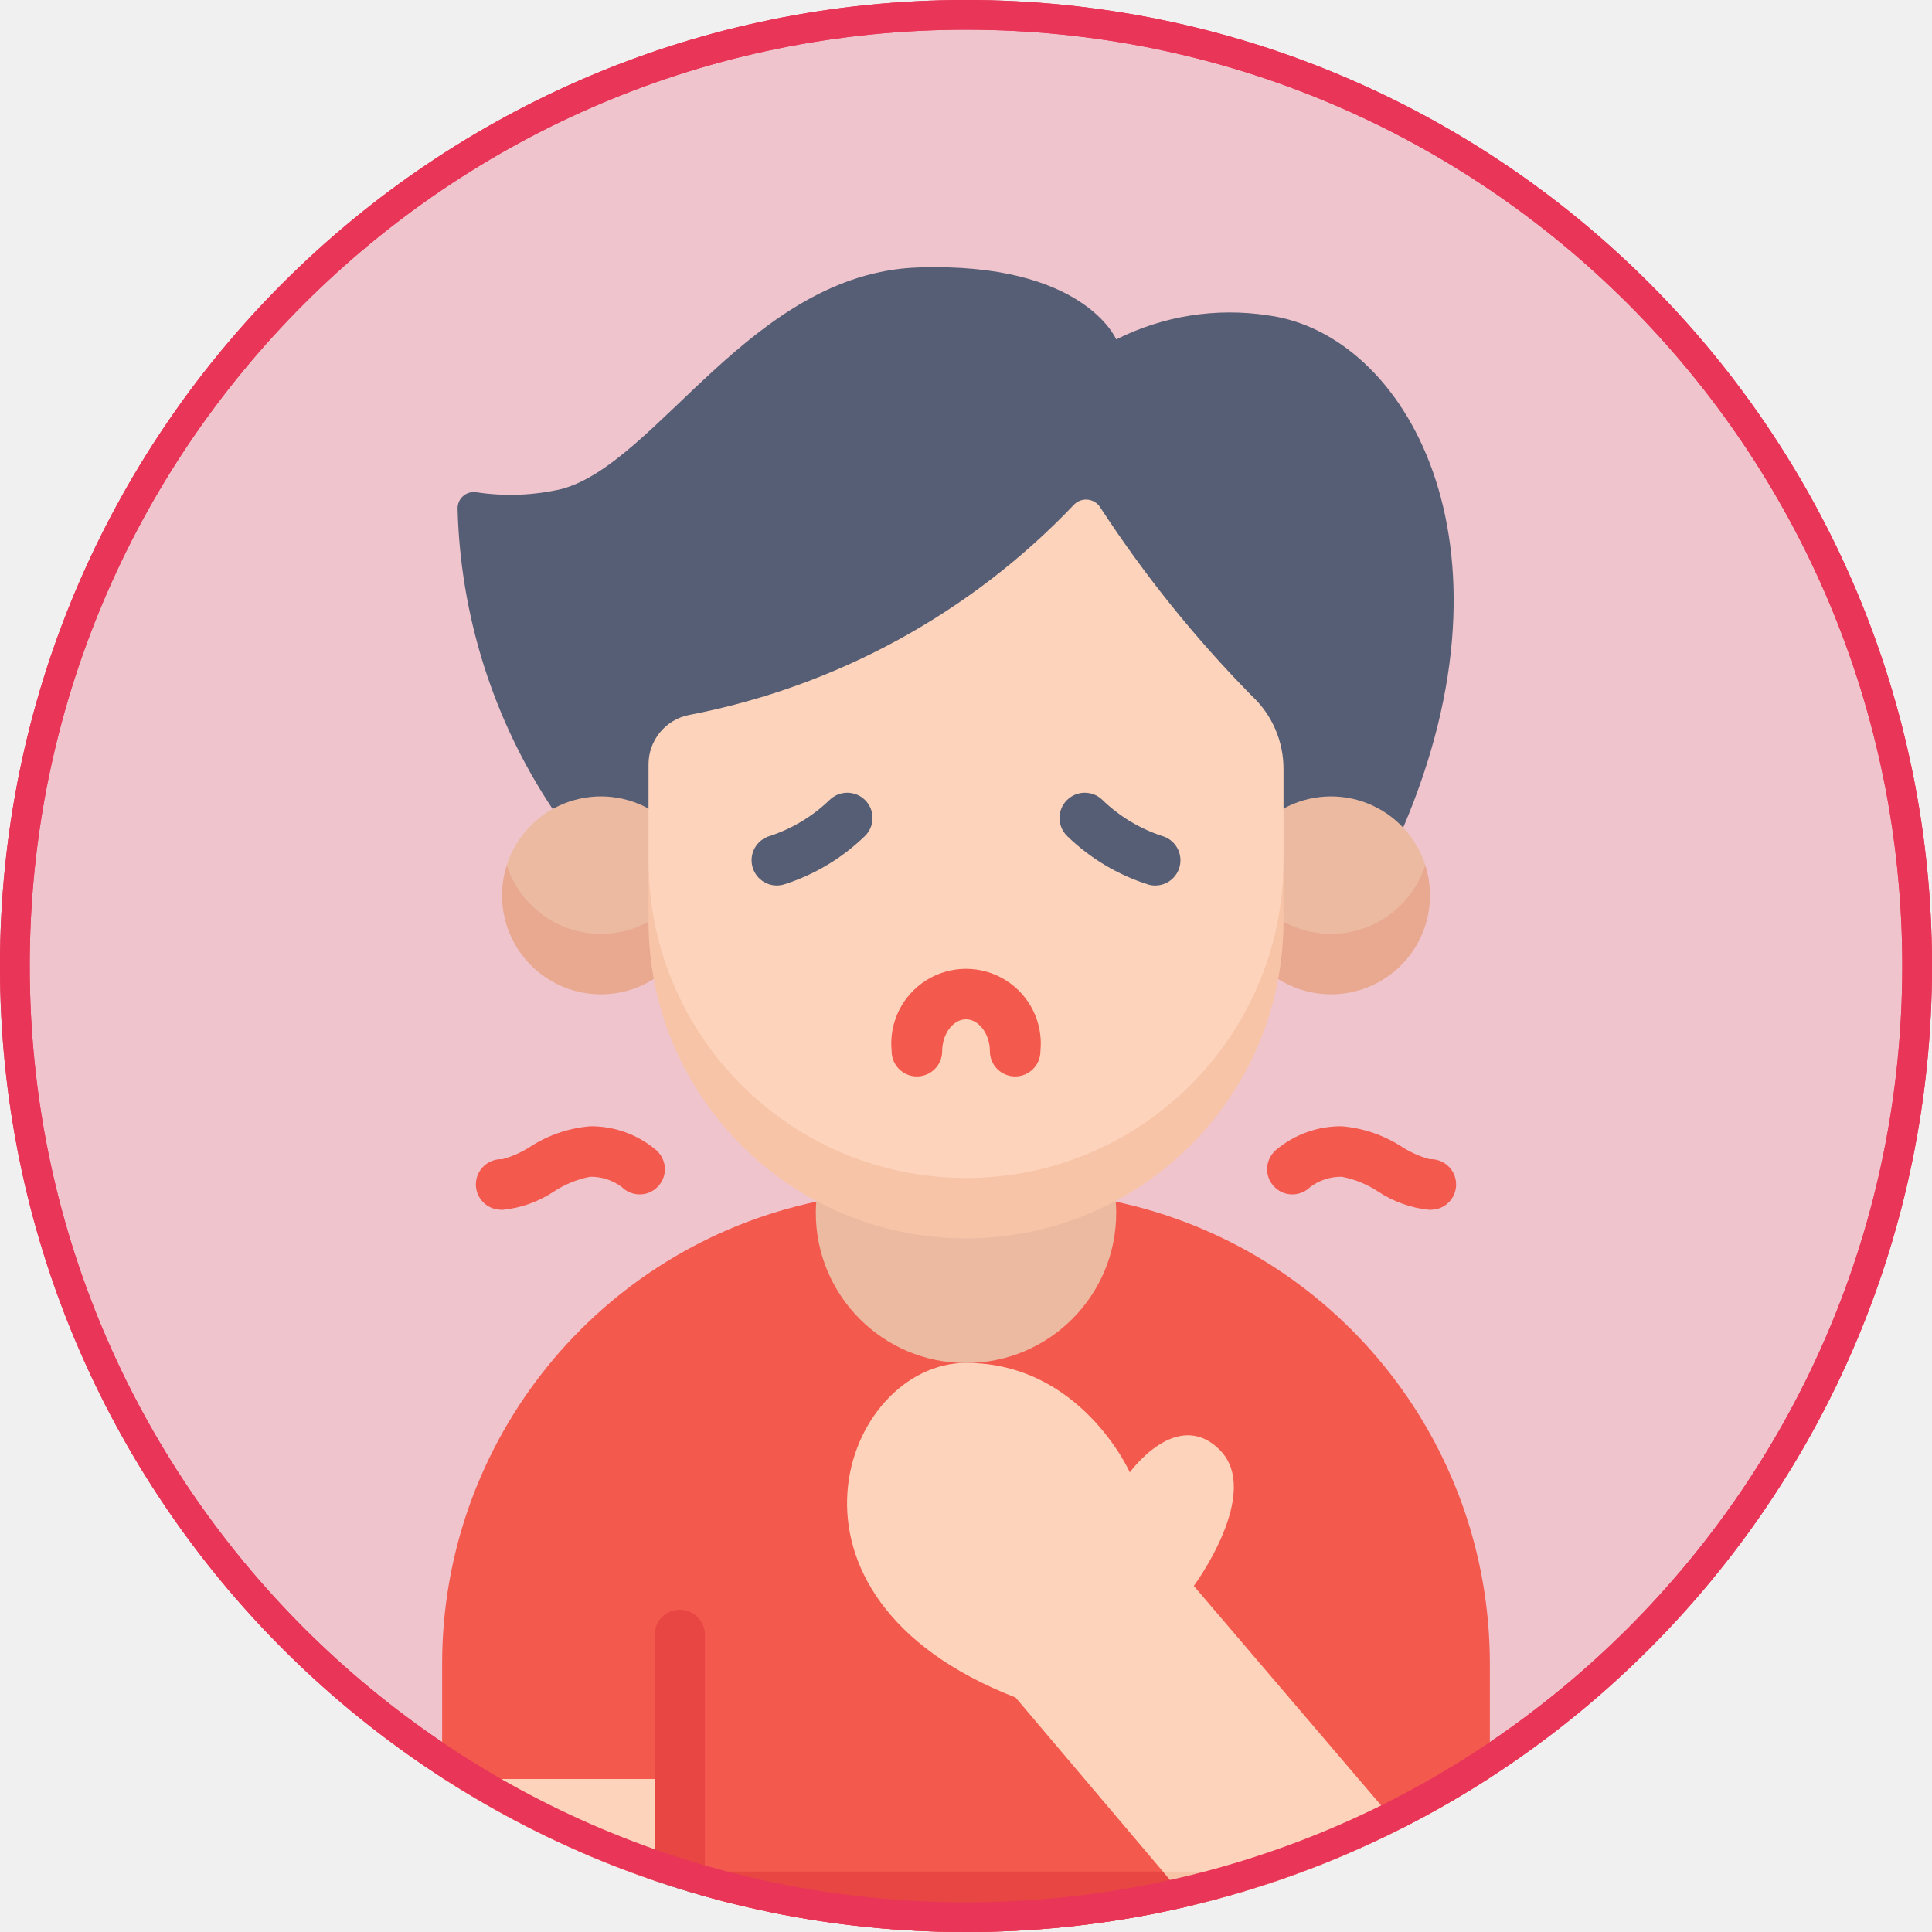
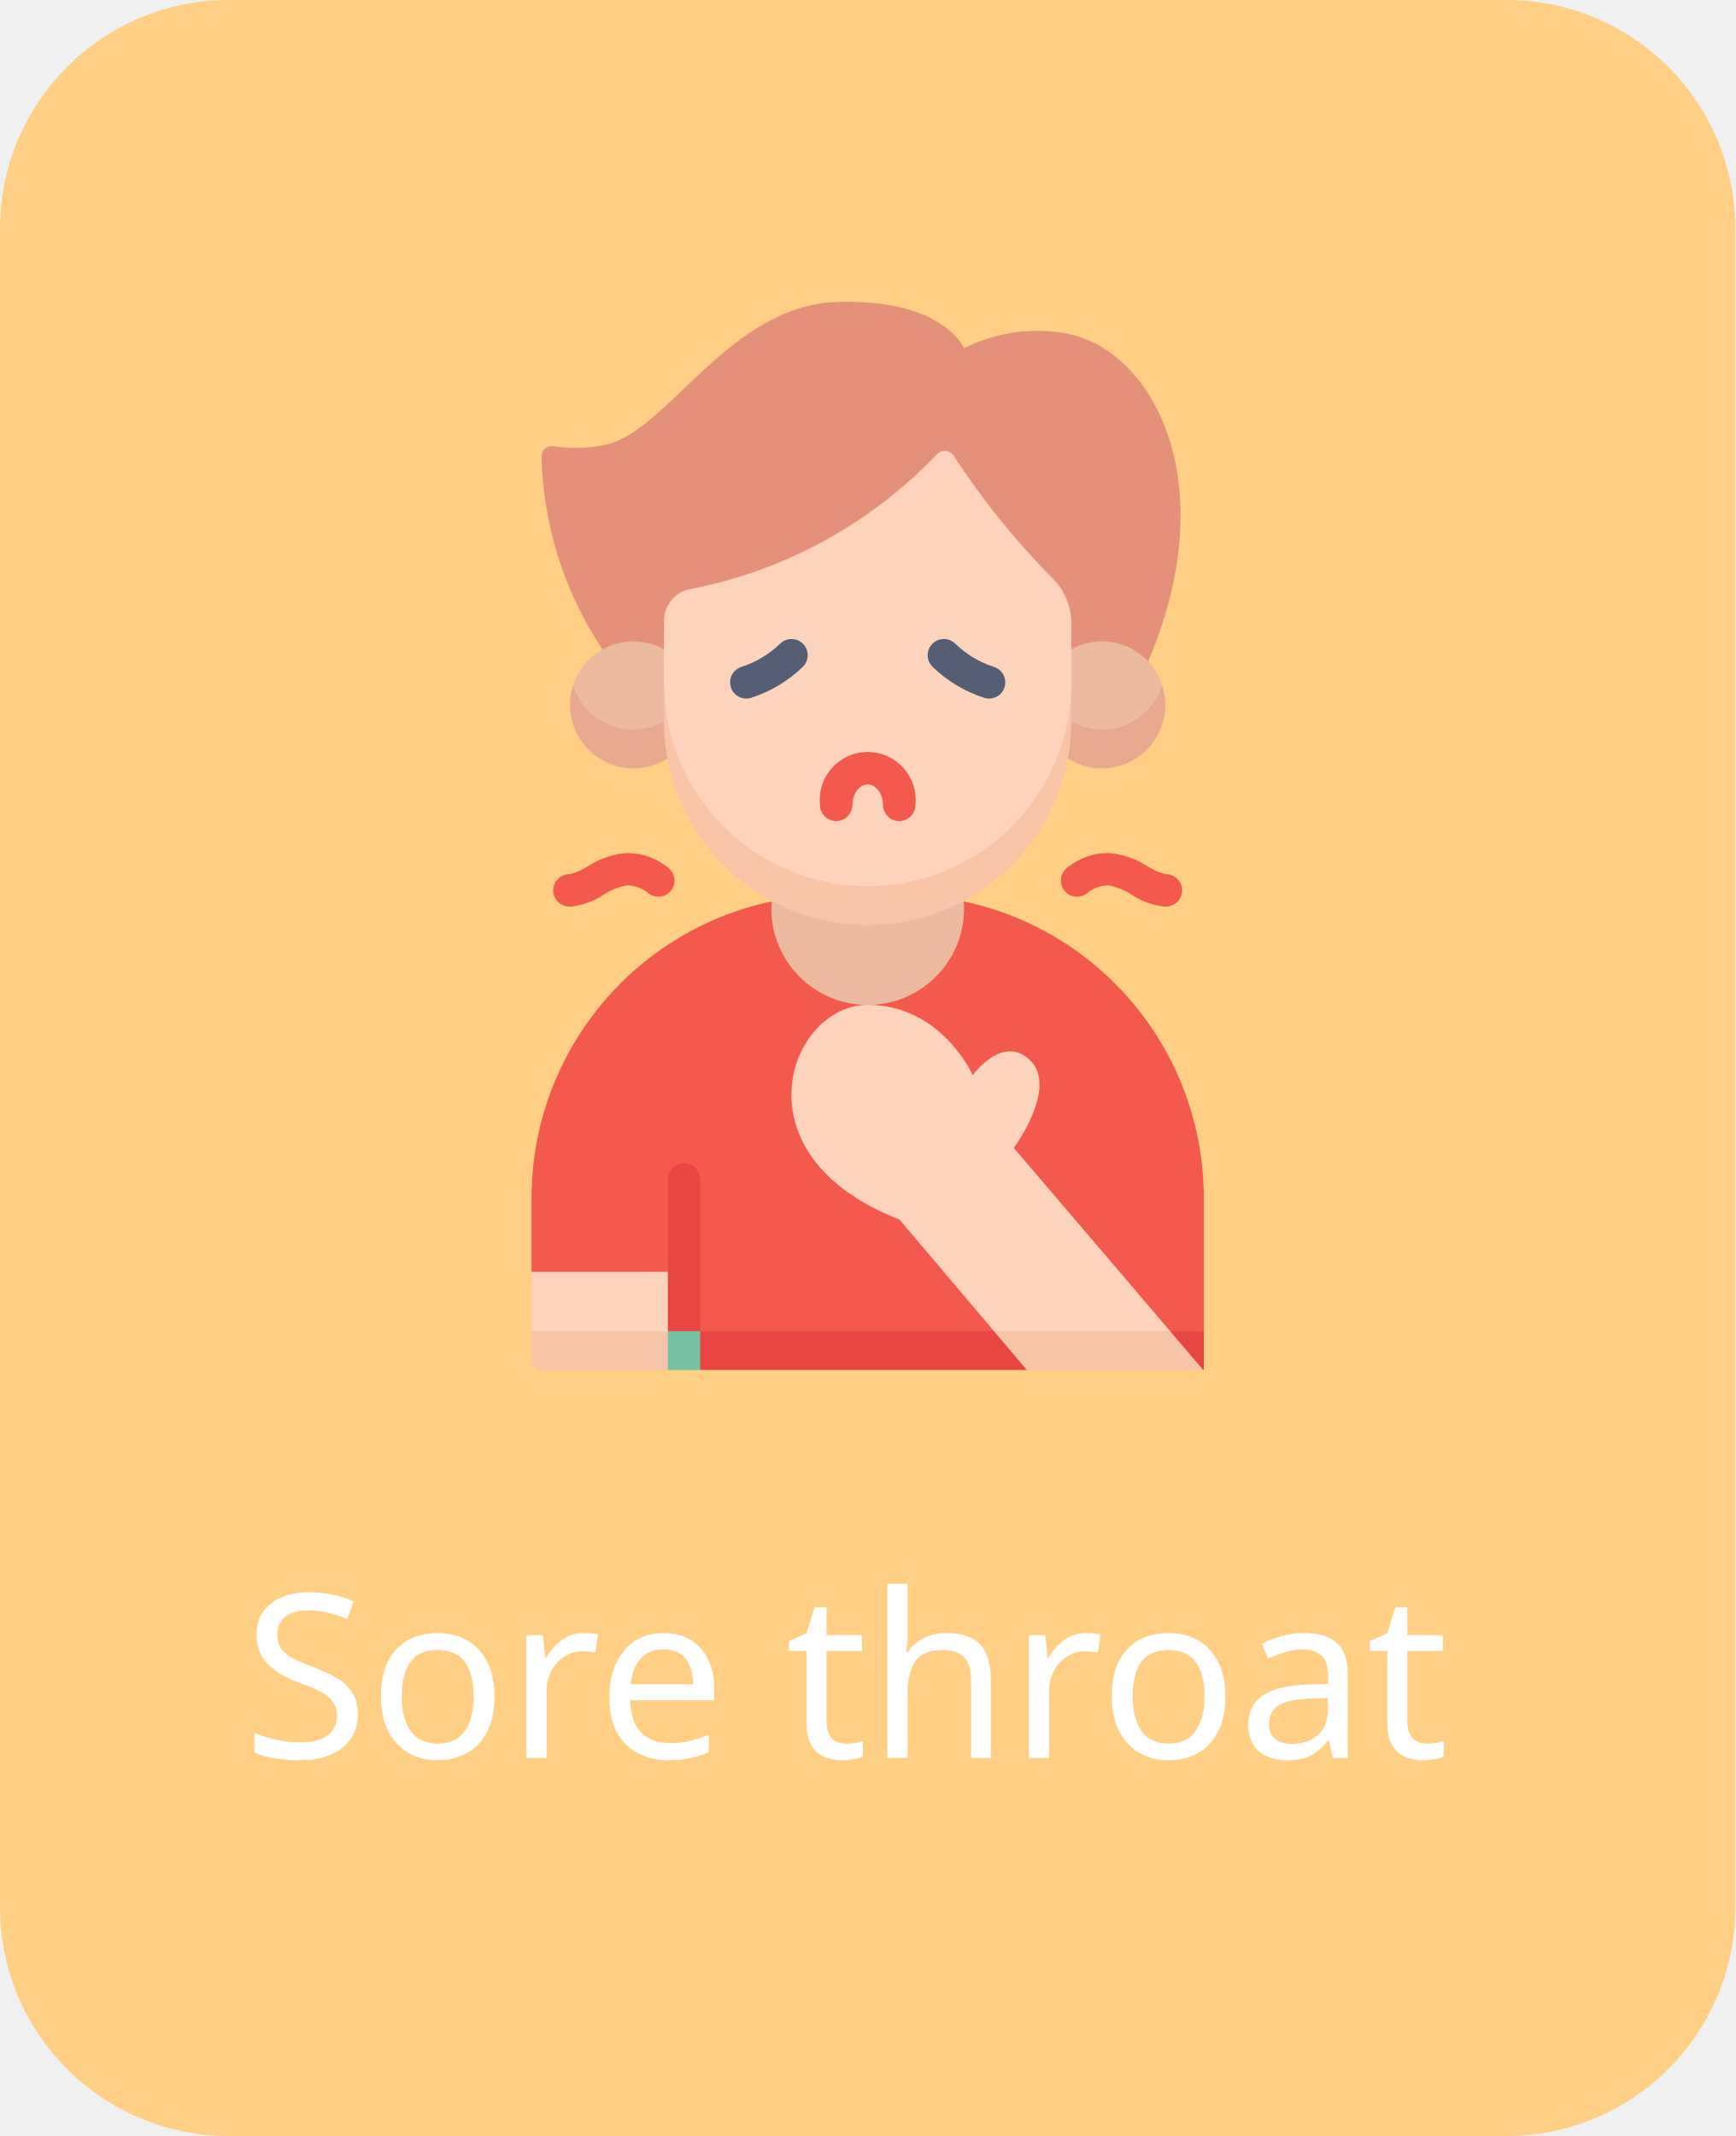
- <svg xmlns="http://www.w3.org/2000/svg" width="65" height="65" viewBox="0 0 65 65">
-   <defs>
-     <clipPath id="clip-path">
-       <circle id="Ellipse_59" data-name="Ellipse 59" cx="32.5" cy="32.5" r="32.5" transform="translate(155 1392)" fill="#fff" stroke="#707070" stroke-width="1" opacity="0.81" />
-     </clipPath>
-   </defs>
-   <g id="Group_235" data-name="Group 235" transform="translate(-155 -1399)">
-     <g id="Group_119" data-name="Group 119" transform="translate(0 7)">
-       <g id="Ellipse_19" data-name="Ellipse 19" transform="translate(155 1392)" fill="rgba(233,54,88,0.24)" stroke="#e93658" stroke-width="1">
-         <circle cx="32.5" cy="32.5" r="32.5" stroke="none" />
-         <circle cx="32.5" cy="32.5" r="32" fill="none" />
-       </g>
-       <g id="Mask_Group_26" data-name="Mask Group 26" clip-path="url(#clip-path)">
-         <g id="_008-sore-throat" data-name="008-sore-throat" transform="translate(169.875 1400.99)">
-           <g id="Group_100" data-name="Group 100" transform="translate(0 0)">
-             <path id="Path_417" data-name="Path 417" d="M130.134,309.867v-6.989a15.9,15.9,0,0,0-12.622-15.557,10.694,10.694,0,0,1-10.006,0,15.9,15.9,0,0,0-12.622,15.557v3.868l.985,3.12,16.641.985Z" transform="translate(-94.884 -255.89)" fill="#f4594e" />
-             <path id="Path_418" data-name="Path 418" d="M167.688,495.452h17.129l4.965-.985,4.315.985v-2.033H167.688l-.985,1.016Z" transform="translate(-158.846 -439.442)" fill="#e84642" />
-             <path id="Path_419" data-name="Path 419" d="M94.884,468.015l4.049.984,4.049-.984V464.9h-8.1Z" transform="translate(-94.884 -414.038)" fill="#fdd4bb" />
-             <path id="Path_420" data-name="Path 420" d="M94.884,493.419h7.147l.985,1.016-.985,1.016h-6.6a.547.547,0,0,1-.547-.547Z" transform="translate(-94.884 -439.442)" fill="#f7c4a8" />
-             <path id="Path_421" data-name="Path 421" d="M230.022,354.1l5.065.985,4.175-.985-8.2-9.609s2.318-3.131.873-4.576-3.025.756-3.025.756-1.639-3.683-5.509-3.683c-4.1,0-7.1,7.854,1.664,11.257Z" transform="translate(-205.773 -300.125)" fill="#fdd4bb" />
-             <g id="Group_98" data-name="Group 98" transform="translate(7.147 45.167)">
-               <path id="Path_422" data-name="Path 422" d="M161.913,421.695v-7.963a.847.847,0,0,0-1.694,0v7.963l.847,1.016Z" transform="translate(-160.219 -412.885)" fill="#e84642" />
-               <path id="Path_423" data-name="Path 423" d="M160.22,493.419h1.694v2.033H160.22Z" transform="translate(-160.22 -484.609)" fill="#78c2a4" />
+ <svg xmlns="http://www.w3.org/2000/svg" width="91" height="112" viewBox="0 0 91 112">
+   <g id="Group_391" data-name="Group 391" transform="translate(-142 -2083)">
+     <rect id="Rectangle_98" data-name="Rectangle 98" width="91" height="112" rx="12" transform="translate(142 2083)" fill="#ffcf85" />
+     <text id="Sore_throat" data-name="Sore throat" transform="translate(188 2175.174)" fill="#fff" font-size="12" font-family="Poppins-Regular, Poppins">
+       <tspan x="-33.264" y="0">Sore throat</tspan>
+     </text>
+     <g id="Group_235" data-name="Group 235" transform="translate(0 694.836)">
+       <g id="Group_119" data-name="Group 119" transform="translate(-4 7)">
+         <g id="Group_367" data-name="Group 367" transform="translate(4 -4)">
+           <g id="_008-sore-throat" data-name="008-sore-throat" transform="translate(169.875 1400.99)">
+             <g id="Group_100" data-name="Group 100" transform="translate(0 0)">
+               <path id="Path_417" data-name="Path 417" d="M130.134,309.867v-6.989a15.9,15.9,0,0,0-12.622-15.557,10.694,10.694,0,0,1-10.006,0,15.9,15.9,0,0,0-12.622,15.557v3.868l.985,3.12,16.641.985Z" transform="translate(-94.884 -255.89)" fill="#f4594e" />
+               <path id="Path_418" data-name="Path 418" d="M167.688,495.452h17.129l4.965-.985,4.315.985v-2.033H167.688l-.985,1.016Z" transform="translate(-158.846 -439.442)" fill="#e84642" />
+               <path id="Path_419" data-name="Path 419" d="M94.884,468.015l4.049.984,4.049-.984V464.9h-8.1Z" transform="translate(-94.884 -414.038)" fill="#fdd4bb" />
+               <path id="Path_420" data-name="Path 420" d="M94.884,493.419h7.147l.985,1.016-.985,1.016h-6.6a.547.547,0,0,1-.547-.547Z" transform="translate(-94.884 -439.442)" fill="#f7c4a8" />
+               <path id="Path_421" data-name="Path 421" d="M230.022,354.1l5.065.985,4.175-.985-8.2-9.609s2.318-3.131.873-4.576-3.025.756-3.025.756-1.639-3.683-5.509-3.683c-4.1,0-7.1,7.854,1.664,11.257Z" transform="translate(-205.773 -300.125)" fill="#fdd4bb" />
+               <g id="Group_98" data-name="Group 98" transform="translate(7.147 45.167)">
+                 <path id="Path_422" data-name="Path 422" d="M161.913,421.695v-7.963a.847.847,0,0,0-1.694,0v7.963l.847,1.016Z" transform="translate(-160.219 -412.885)" fill="#e84642" />
+                 <path id="Path_423" data-name="Path 423" d="M160.22,493.419h1.694v2.033H160.22Z" transform="translate(-160.22 -484.609)" fill="#78c2a4" />
+               </g>
+               <path id="Path_424" data-name="Path 424" d="M102.835,18.232a19.1,19.1,0,0,1-3.2-10.113.545.545,0,0,1,.621-.549,7.617,7.617,0,0,0,2.885-.11C106.364,6.59,109.535.2,115.123.009s6.671,2.421,6.671,2.421a8.491,8.491,0,0,1,5.125-.807c4.594.621,8.63,7.62,4.528,17.235Z" transform="translate(-99.115 0)" fill="#e5907b" />
+               <path id="Path_425" data-name="Path 425" d="M114.763,165.11a3.237,3.237,0,0,0,3.168,3.295l1.6-1.4c0-.009,1.4-1.89,1.4-1.9l-1.4-1.9a3.328,3.328,0,0,0-4.768,1.9Z" transform="translate(-112.588 -144.991)" fill="#ebbaa1" />
+               <path id="Path_426" data-name="Path 426" d="M116.64,186.229a3.328,3.328,0,0,1-3.168-2.31,3.326,3.326,0,0,0,4.947,3.826l.872-1.163-1.051-.765A3.308,3.308,0,0,1,116.64,186.229Z" transform="translate(-111.297 -163.799)" fill="#e8a990" />
+               <path id="Path_427" data-name="Path 427" d="M347.042,165.11a3.237,3.237,0,0,1-3.168,3.295l-1.6-1.4c0-.009-1.4-1.89-1.4-1.9l1.4-1.9a3.328,3.328,0,0,1,4.768,1.9Z" transform="translate(-313.966 -144.991)" fill="#ebbaa1" />
+               <path id="Path_428" data-name="Path 428" d="M346.692,186.229a3.328,3.328,0,0,0,3.168-2.31,3.326,3.326,0,0,1-4.947,3.826l-.872-1.163,1.05-.765A3.307,3.307,0,0,0,346.692,186.229Z" transform="translate(-316.784 -163.799)" fill="#e8a990" />
+               <path id="Path_429" data-name="Path 429" d="M169.036,95.307c5.9,0,10.682-4.145,10.682-11.667V80.573A3.355,3.355,0,0,0,178.65,78.1a40.74,40.74,0,0,1-5.107-6.353.565.565,0,0,0-.887-.063,24.155,24.155,0,0,1-12.935,7.061,1.692,1.692,0,0,0-1.366,1.662V83.64C158.354,90.738,163.136,95.307,169.036,95.307Z" transform="translate(-151.411 -63.681)" fill="#fdd4bb" />
+               <path id="Path_430" data-name="Path 430" d="M209.822,287.16c-.01.131-.017.264-.017.4a5.053,5.053,0,1,0,10.107,0c0-.134-.007-.266-.017-.4Z" transform="translate(-197.233 -255.746)" fill="#ebbaa1" />
+               <g id="Group_99" data-name="Group 99" transform="translate(6.943 19.959)">
+                 <path id="Path_431" data-name="Path 431" d="M169.034,193.134a10.682,10.682,0,0,1-10.682-10.682v2.033a10.682,10.682,0,0,0,21.364,0v-2.033A10.682,10.682,0,0,1,169.034,193.134Z" transform="translate(-158.352 -182.452)" fill="#f7c4a8" />
+                 <path id="Path_432" data-name="Path 432" d="M316.545,493.419l1.722,2.033h9.253l-1.735-2.033Z" transform="translate(-299.24 -459.401)" fill="#f7c4a8" />
+               </g>
            </g>
-             <path id="Path_424" data-name="Path 424" d="M102.835,18.232a19.1,19.1,0,0,1-3.2-10.113.545.545,0,0,1,.621-.549,7.617,7.617,0,0,0,2.885-.11C106.364,6.59,109.535.2,115.123.009s6.671,2.421,6.671,2.421a8.491,8.491,0,0,1,5.125-.807c4.594.621,8.63,7.62,4.528,17.235Z" transform="translate(-99.115 0)" fill="#565e75" />
-             <path id="Path_425" data-name="Path 425" d="M114.763,165.11a3.237,3.237,0,0,0,3.168,3.295l1.6-1.4c0-.009,1.4-1.89,1.4-1.9l-1.4-1.9a3.328,3.328,0,0,0-4.768,1.9Z" transform="translate(-112.588 -144.991)" fill="#ebbaa1" />
-             <path id="Path_426" data-name="Path 426" d="M116.64,186.229a3.328,3.328,0,0,1-3.168-2.31,3.326,3.326,0,0,0,4.947,3.826l.872-1.163-1.051-.765A3.308,3.308,0,0,1,116.64,186.229Z" transform="translate(-111.297 -163.799)" fill="#e8a990" />
-             <path id="Path_427" data-name="Path 427" d="M347.042,165.11a3.237,3.237,0,0,1-3.168,3.295l-1.6-1.4c0-.009-1.4-1.89-1.4-1.9l1.4-1.9a3.328,3.328,0,0,1,4.768,1.9Z" transform="translate(-313.966 -144.991)" fill="#ebbaa1" />
-             <path id="Path_428" data-name="Path 428" d="M346.692,186.229a3.328,3.328,0,0,0,3.168-2.31,3.326,3.326,0,0,1-4.947,3.826l-.872-1.163,1.05-.765A3.307,3.307,0,0,0,346.692,186.229Z" transform="translate(-316.784 -163.799)" fill="#e8a990" />
-             <path id="Path_429" data-name="Path 429" d="M169.036,95.307c5.9,0,10.682-4.145,10.682-11.667V80.573A3.355,3.355,0,0,0,178.65,78.1a40.74,40.74,0,0,1-5.107-6.353.565.565,0,0,0-.887-.063,24.155,24.155,0,0,1-12.935,7.061,1.692,1.692,0,0,0-1.366,1.662V83.64C158.354,90.738,163.136,95.307,169.036,95.307Z" transform="translate(-151.411 -63.681)" fill="#fdd4bb" />
-             <path id="Path_430" data-name="Path 430" d="M209.822,287.16c-.01.131-.017.264-.017.4a5.053,5.053,0,1,0,10.107,0c0-.134-.007-.266-.017-.4Z" transform="translate(-197.233 -255.746)" fill="#ebbaa1" />
-             <g id="Group_99" data-name="Group 99" transform="translate(6.943 19.959)">
-               <path id="Path_431" data-name="Path 431" d="M169.034,193.134a10.682,10.682,0,0,1-10.682-10.682v2.033a10.682,10.682,0,0,0,21.364,0v-2.033A10.682,10.682,0,0,1,169.034,193.134Z" transform="translate(-158.352 -182.452)" fill="#f7c4a8" />
-               <path id="Path_432" data-name="Path 432" d="M316.545,493.419l1.722,2.033h9.253l-1.735-2.033Z" transform="translate(-299.24 -459.401)" fill="#f7c4a8" />
-             </g>
-           </g>
-           <g id="Group_102" data-name="Group 102" transform="translate(1.136 17.681)">
-             <path id="Path_433" data-name="Path 433" d="M192.689,161.871a5.259,5.259,0,0,1-2,1.209.849.849,0,0,0,.451,1.638,6.909,6.909,0,0,0,2.74-1.635.849.849,0,1,0-1.19-1.212Z" transform="translate(-180.79 -161.628)" fill="#565e75" />
-             <path id="Path_434" data-name="Path 434" d="M287.742,164.719a.849.849,0,0,0,.451-1.638,5.253,5.253,0,0,1-2-1.21.849.849,0,0,0-1.19,1.212A6.907,6.907,0,0,0,287.742,164.719Z" transform="translate(-265.113 -161.628)" fill="#565e75" />
-             <g id="Group_101" data-name="Group 101" transform="translate(0 5.925)">
-               <path id="Path_435" data-name="Path 435" d="M236.427,218.563a.849.849,0,0,0,1.7,0,2.516,2.516,0,1,0-5.006,0,.849.849,0,0,0,1.7,0c0-.581.368-1.072.8-1.072S236.427,217.982,236.427,218.563Z" transform="translate(-219.134 -215.793)" fill="#f4594e" />
-               <path id="Path_436" data-name="Path 436" d="M106.159,267.052a3.806,3.806,0,0,0,1.732-.614,3.367,3.367,0,0,1,1.225-.5,1.725,1.725,0,0,1,1.068.349.849.849,0,1,0,1.132-1.263,3.379,3.379,0,0,0-2.2-.785,4.4,4.4,0,0,0-2.036.7,3.332,3.332,0,0,1-.922.408.849.849,0,0,0-.074,1.7Z" transform="translate(-105.271 -258.943)" fill="#f4594e" />
-               <path id="Path_437" data-name="Path 437" d="M161.725,321.739a3.406,3.406,0,0,0-2.146.794,4.281,4.281,0,0,0-1.1,1.776.849.849,0,0,0,1.575.637,3.232,3.232,0,0,1,.607-1.1,1.745,1.745,0,0,1,1.032-.409.848.848,0,0,0,.1-1.694Z" transform="translate(-152.602 -310.149)" fill="#f4594e" />
-               <path id="Path_438" data-name="Path 438" d="M354.089,267.052a3.806,3.806,0,0,1-1.732-.614,3.367,3.367,0,0,0-1.225-.5,1.725,1.725,0,0,0-1.068.349.849.849,0,1,1-1.132-1.263,3.379,3.379,0,0,1,2.2-.785,4.4,4.4,0,0,1,2.036.7,3.332,3.332,0,0,0,.922.408.849.849,0,0,1,.074,1.7Z" transform="translate(-321.999 -258.943)" fill="#f4594e" />
-               <path id="Path_439" data-name="Path 439" d="M322.772,321.739a3.406,3.406,0,0,1,2.146.794,4.281,4.281,0,0,1,1.1,1.776.849.849,0,0,1-1.575.637,3.233,3.233,0,0,0-.607-1.1,1.745,1.745,0,0,0-1.032-.409.848.848,0,0,1-.1-1.694Z" transform="translate(-298.216 -310.149)" fill="#f4594e" />
+             <g id="Group_102" data-name="Group 102" transform="translate(1.136 17.681)">
+               <path id="Path_433" data-name="Path 433" d="M192.689,161.871a5.259,5.259,0,0,1-2,1.209.849.849,0,0,0,.451,1.638,6.909,6.909,0,0,0,2.74-1.635.849.849,0,1,0-1.19-1.212Z" transform="translate(-180.79 -161.628)" fill="#565e75" />
+               <path id="Path_434" data-name="Path 434" d="M287.742,164.719a.849.849,0,0,0,.451-1.638,5.253,5.253,0,0,1-2-1.21.849.849,0,0,0-1.19,1.212A6.907,6.907,0,0,0,287.742,164.719Z" transform="translate(-265.113 -161.628)" fill="#565e75" />
+               <g id="Group_101" data-name="Group 101" transform="translate(0 5.925)">
+                 <path id="Path_435" data-name="Path 435" d="M236.427,218.563a.849.849,0,0,0,1.7,0,2.516,2.516,0,1,0-5.006,0,.849.849,0,0,0,1.7,0c0-.581.368-1.072.8-1.072S236.427,217.982,236.427,218.563Z" transform="translate(-219.134 -215.793)" fill="#f4594e" />
+                 <path id="Path_436" data-name="Path 436" d="M106.159,267.052a3.806,3.806,0,0,0,1.732-.614,3.367,3.367,0,0,1,1.225-.5,1.725,1.725,0,0,1,1.068.349.849.849,0,1,0,1.132-1.263,3.379,3.379,0,0,0-2.2-.785,4.4,4.4,0,0,0-2.036.7,3.332,3.332,0,0,1-.922.408.849.849,0,0,0-.074,1.7Z" transform="translate(-105.271 -258.943)" fill="#f4594e" />
+                 <path id="Path_437" data-name="Path 437" d="M161.725,321.739a3.406,3.406,0,0,0-2.146.794,4.281,4.281,0,0,0-1.1,1.776.849.849,0,0,0,1.575.637,3.232,3.232,0,0,1,.607-1.1,1.745,1.745,0,0,1,1.032-.409.848.848,0,0,0,.1-1.694Z" transform="translate(-152.602 -310.149)" fill="#f4594e" />
+                 <path id="Path_438" data-name="Path 438" d="M354.089,267.052a3.806,3.806,0,0,1-1.732-.614,3.367,3.367,0,0,0-1.225-.5,1.725,1.725,0,0,0-1.068.349.849.849,0,1,1-1.132-1.263,3.379,3.379,0,0,1,2.2-.785,4.4,4.4,0,0,1,2.036.7,3.332,3.332,0,0,0,.922.408.849.849,0,0,1,.074,1.7Z" transform="translate(-321.999 -258.943)" fill="#f4594e" />
+                 <path id="Path_439" data-name="Path 439" d="M322.772,321.739a3.406,3.406,0,0,1,2.146.794,4.281,4.281,0,0,1,1.1,1.776.849.849,0,0,1-1.575.637,3.233,3.233,0,0,0-.607-1.1,1.745,1.745,0,0,0-1.032-.409.848.848,0,0,1-.1-1.694Z" transform="translate(-298.216 -310.149)" fill="#f4594e" />
+               </g>
            </g>
          </g>
        </g>
      </g>
    </g>
-     <g id="Group_234" data-name="Group 234" transform="translate(-101 448)">
-       <g id="Ellipse_13" data-name="Ellipse 13" transform="translate(256 951)" fill="none" stroke="#e93658" stroke-width="1">
-         <circle cx="32.5" cy="32.5" r="32.5" stroke="none" />
-         <circle cx="32.5" cy="32.5" r="32" fill="none" />
-       </g>
-     </g>
  </g>
</svg>
